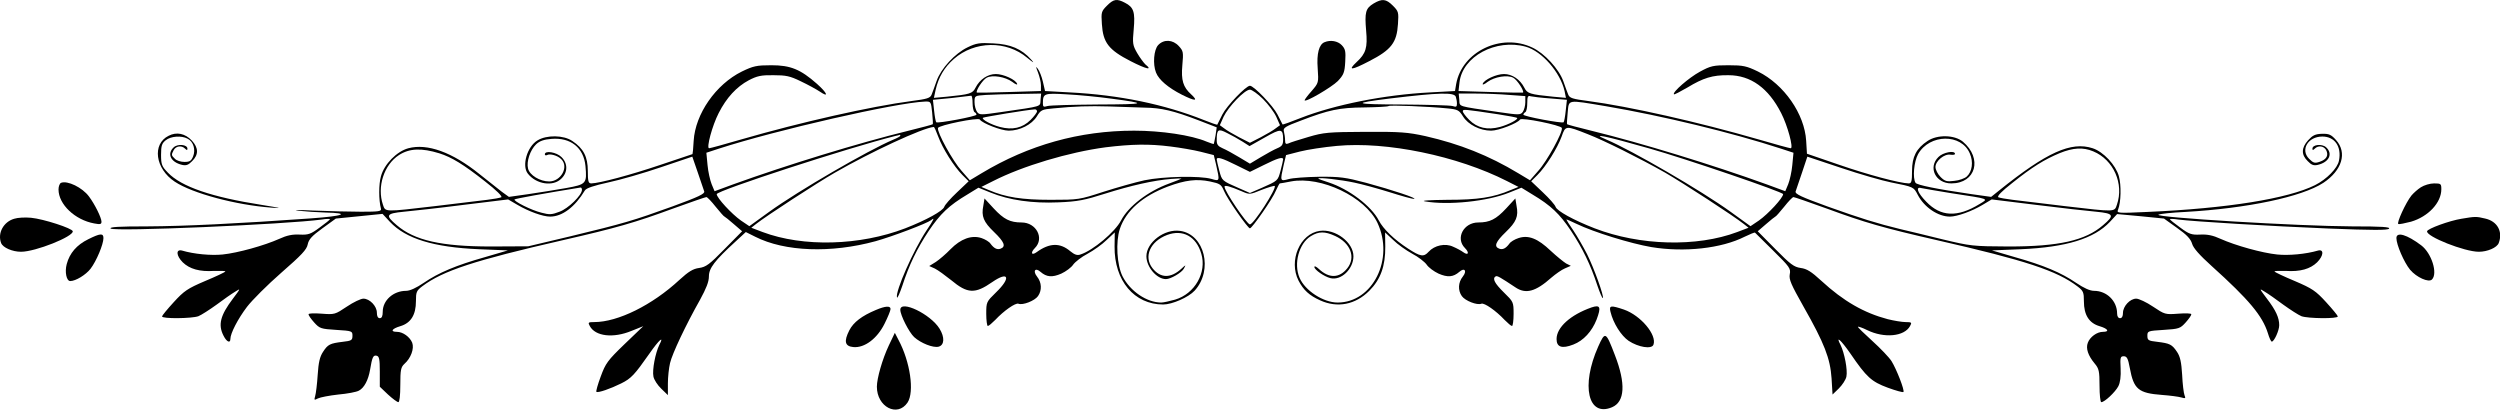
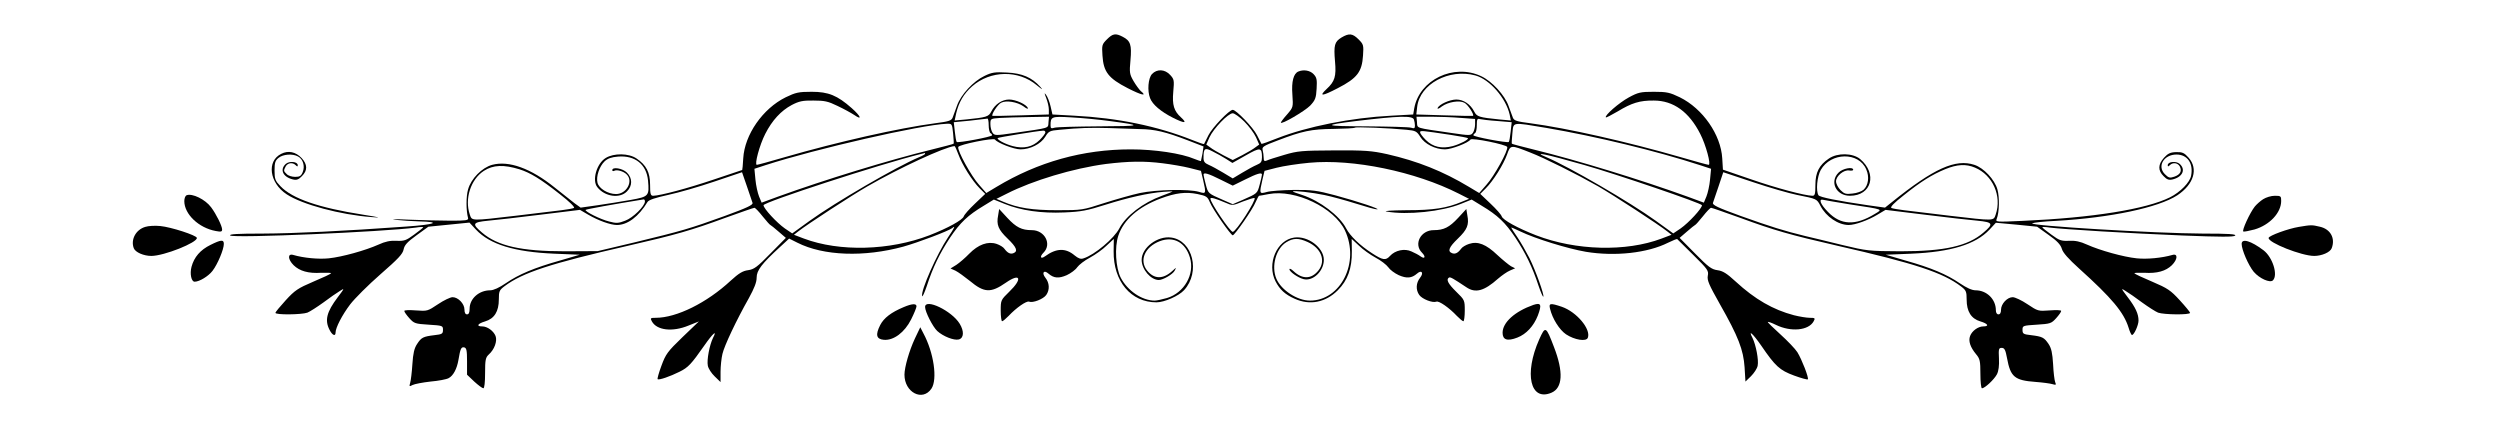
- <svg xmlns="http://www.w3.org/2000/svg" width="1280" height="210" viewBox="0 0 1280 210" class="banner">
+ <svg xmlns="http://www.w3.org/2000/svg" width="1280" height="220" viewBox="0 -20 1300 250" class="banner">
  <path d="M566.76 2.905c-2.9 2.9-3 3.4-2.6 9.4.6 9.5 3.4 13.2 14.7 19 8.2 4.2 11.6 4.9 7.5 1.6-.8-.8-2.7-3.3-4.1-5.7-2.3-4-2.5-4.9-1.8-12.2.8-8.9 0-11.3-4.5-13.6-4.2-2.2-5.8-1.9-9.2 1.5zm136.5-1.1c-4.1 2.5-4.6 4.5-3.8 13.9.8 8.7-.1 11.7-4.9 16.1-4.7 4.4-2.7 4.3 6.5-.5 11.3-5.8 14.1-9.5 14.7-19 .4-6 .3-6.5-2.6-9.4-3.5-3.5-5.5-3.7-9.9-1.1zm-110.3 21.3c-2.2 2.4-2.8 9.7-1.1 14 1.4 3.7 6.2 7.8 13.3 11.4 6.8 3.4 8.6 3.4 4.7-.2-4.1-3.7-5.2-7.2-4.5-14.9.6-6.7.5-7.3-1.8-9.8-3.1-3.4-7.7-3.6-10.6-.5zm85.2-1.5c-2.8 1.1-4.1 5.8-3.5 13.4.5 7.4.5 7.4-3.1 11.6-2 2.2-3.6 4.4-3.6 4.7 0 1.5 13.8-6.6 17-9.8 3-3.2 3.5-4.4 3.8-9.9.3-5.3.1-6.5-1.8-8.5-2-2.1-5.7-2.8-8.8-1.5z" />
  <path d="M495.46 24.205c-6.5 3.1-13.7 10.9-15.9 17.2-1 2.8-2.1 5.9-2.6 7.1-.7 1.7-2.3 2.2-10.1 3.2-21.2 2.8-56.6 10.8-87.4 19.7-8.5 2.5-15.9 4.5-16.4 4.5-1.5 0 1.6-11.6 4.9-18 4-7.9 9.2-13.5 15.4-16.8 4.2-2.2 6.4-2.7 12.6-2.6 6.4 0 8.5.4 14 3.1 3.6 1.7 8 4.1 9.8 5.3 4.8 3.3 3.9.8-1.5-4-8.4-7.4-13.5-9.5-23.3-9.5-7.6 0-9.3.4-15.1 3.2-13.4 6.6-23.9 21.8-24.7 35.5-.2 3.8-.5 6.8-.6 6.8-.1 0-7.6 2.5-16.7 5.6-15.1 5.1-30.9 9.3-35.1 9.4-1.5 0-1.8-1-1.8-6.4 0-7.2-2.2-11.5-7.9-15.3-4.5-3.1-13.2-3.2-17.9-.3-5.3 3.2-8.1 13-4.9 17 4.3 5.5 13 6.8 17.2 2.5 3.3-3.2 3.3-7.8 0-11-2.5-2.5-8.5-3.5-8.5-1.4 0 .5.5.7 1.1.4 1.4-.9 5.5.2 7.3 2.1 4 3.9-.1 11.4-6.2 11.4-4.7 0-10-3.2-10.8-6.6-.9-3.6 1.1-9.5 4.1-12.4 1.8-1.7 4-2.5 7.9-2.8 9.8-.8 16.5 4.5 17.4 13.9.8 9 .5 9.4-10 11.3-5.1.9-13.8 2.3-19.3 3.1l-9.9 1.4-3.6-2.6c-1.9-1.5-7.1-5.6-11.5-9.1-13.9-11.2-26.7-15.8-36.4-13.2-5.9 1.6-12.3 8.1-14 14.3-1.2 4.1-1.2 12.2 0 16.7.3 1.3-1.3 1.5-10.1 1.5-5.8 0-16.8-.3-24.5-.6-7.9-.4-11.2-.3-7.5.1 3.6.4 9.7.8 13.5.9 13.3.3 9.7 1.8-7.2 3-37.6 2.7-64.9 4-83.8 4.1-14.7 0-19.6.3-18.8 1.1 1.7 1.7 89.3-2.1 108.1-4.6 2.3-.4 4.2-.4 4.2-.2 0 .3-2.4 2.2-5.3 4.3-4.6 3.4-5.8 3.8-10.2 3.6-3.7-.2-6.6.4-10.5 2.2-7.6 3.4-21.2 7.2-29 8-5.9.6-14.6-.2-20.7-2-3.3-.9-3.1 2.6.3 6 3.5 3.4 8.6 4.9 16.1 4.4 3.4-.1 5.9 0 5.7.3-.2.4-4.9 2.6-10.4 4.9-8.9 3.8-10.7 5-16 10.8-3.3 3.6-6 6.9-6 7.3 0 1.3 15.3 1.1 18.6-.1 1.5-.6 5.7-3.3 9.3-5.9 3.6-2.7 7.9-5.7 9.6-6.7 2.8-1.8 2.8-1.7-1.2 3.6-6.5 8.6-7.7 13.4-4.8 19 1.6 3.2 3.5 4 3.5 1.6 0-2.8 3.8-10.2 8.5-16.4 2.6-3.4 10.5-11.3 17.6-17.5 10.3-9 13-11.8 13.5-14.5.5-2.5 2.1-4.3 7.5-8.2l6.9-5 12-1.2 11.9-1.2 3.8 4.1c8.1 8.6 22.3 13 45.6 14l14.8.6-11.6 3.4c-14.9 4.2-23.9 8-31.5 13.2-3.8 2.6-7.1 4.1-9 4.1-6.6 0-12 4.9-12 10.7 0 2.3-.5 3.3-1.5 3.3s-1.5-1-1.5-2.8c0-3.4-3.7-7.2-6.9-7.2-1.3 0-5.1 1.8-8.5 4.1-6 4-6.2 4.1-12.8 3.6-3.9-.3-6.8-.2-6.8.3 0 .6 1.3 2.4 2.9 4.2 2.8 3.1 3.4 3.3 11.3 3.8 8.1.5 8.3.6 8.3 3 0 2.3-.5 2.6-5 3.1-6.5.8-7.6 1.3-10.1 5.2-1.6 2.4-2.3 5.4-2.7 11.7-.3 4.7-.9 9.6-1.3 10.9-.6 2.1-.5 2.2 1.4 1.2 1.2-.6 5.9-1.5 10.4-2 4.6-.4 9.4-1.3 10.6-2 2.7-1.4 4.8-5.4 5.7-10.6 1.1-6.6 1.6-7.6 3.3-7.3 1.4.3 1.7 1.7 1.7 8.1v7.8l4.2 4c2.3 2.1 4.7 3.9 5.3 3.9.6 0 1-3.4 1-8.8 0-7.8.3-9.1 2.1-10.8 3.3-2.9 5.1-7.8 4-10.8-1.2-3-4.8-5.6-7.8-5.6-3.6 0-2.7-1.6 1.7-2.9 5.4-1.6 8-5.8 8-12.8 0-4.7.3-5.4 3.2-7.6 10.6-8 26.9-13.3 71.9-23.6 27.9-6.4 36.9-9 56.5-16.2 8.9-3.2 16.6-5.9 17.1-5.9s2.6 2.2 4.8 5c2.2 2.7 4.2 5 4.5 5 .3.1 2.4 1.8 4.7 3.8l4.3 3.7-9 9.1c-7.7 7.9-9.5 9.2-13 9.7-3.1.4-5.4 1.8-10.1 6.1-13.9 12.9-31.5 21.6-43.6 21.6-3.1 0-3.3.2-2.3 2 2.8 5.3 12 6.4 21.4 2.5l6-2.4-9.6 9.2c-8.7 8.4-9.7 9.8-12.2 16.6-1.5 4-2.5 7.6-2.2 7.8.7.7 7.3-1.6 12.7-4.3 5.1-2.5 6.9-4.5 14.4-15.2 5-7.2 7.8-9.6 5.1-4.5-2 4.1-3.7 12.8-3 16.2.3 1.6 2.1 4.4 4 6.2l3.4 3.3v-6c0-3.2.5-7.9 1.1-10.4 1.1-4.8 8.1-19.6 15.4-32.5 3.1-5.7 4.5-9.1 4.5-11.9 0-4.2 2.9-8 13.7-17.9l5.2-4.8 4.8 2.4c15.2 7.7 38.9 8.5 61.6 2.3 8.6-2.4 26.3-9.1 28.5-10.8 2-1.7 1.4-.3-2.4 5.3-6.6 9.9-16.1 31.3-15.1 34.3.2.6 1.4-2.1 2.7-5.9 3.5-10.8 7.5-19 13.5-28.1 5.9-8.8 10.4-13.1 19.8-18.7l5.7-3.5 6.2 2.5c9.6 3.9 21.5 5.6 34.8 5 9.8-.4 13.3-1.1 24-4.5 13-4.1 24.8-6.8 33.8-7.5 2.8-.2 5.2-.3 5.2-.2 0 .1-2.8 1.3-6.2 2.5-11 4-21 11.7-24.8 19-3 5.8-14.4 15.4-20.8 17.4-1.6.6-3 .1-5.2-1.7-5.2-4.4-10.6-4.3-17.2.5-2.6 1.9-3.3.3-.9-2.1 5-5 .7-13.1-6.8-13.1-5.9 0-9.1-1.6-14.3-7.2l-4.7-5.1-.6 3.7c-1.1 5.5.1 8.3 5.5 13.5 5.2 5 6.2 7.4 3.4 8.5-1.8.7-3.4-.1-5.2-2.5-.6-1-2.8-2.3-4.6-2.9-5.1-1.7-10.7.4-15.9 5.7-2.3 2.4-5.7 5.3-7.5 6.5l-3.4 2.1 2.9 1.3c1.6.8 5.3 3.5 8.3 5.9 8.4 7 12.2 7.2 21.1 1 8.4-5.8 9.7-2.2 1.9 5.3-4.9 4.8-5 4.9-5 11 0 3.4.4 6.2.8 6.2.5 0 2.1-1.4 3.8-3.1 4.4-4.7 10.4-8.9 11.9-8.3 2.2.9 8.3-1.5 10-3.9 2.1-3 1.9-7-.5-10-2.3-2.9-.9-4.8 1.8-2.4 3.1 2.7 6 2.9 10.6.9 2.4-1.1 5.2-3.2 6.1-4.6 1-1.4 4.3-4 7.4-5.6 3.1-1.7 7.5-4.8 9.7-7l4.2-3.9-.1 7.2c-.2 17.5 10.1 29.7 24.9 29.7 4.6 0 13-3.7 16.1-7.1 9.6-10.5 5.1-28.9-7.5-30.6-8-1.1-17.2 5.9-17.2 13 0 5.5 5.3 11.7 10 11.7 2.4 0 8.1-3.3 9.2-5.4 1.1-2.1 1.1-2.1-1.3.1-5.5 5-10.7 4.9-14.8-.3-4.6-5.9-1.2-13.7 7.5-17 8-3 14.9.7 17.5 9.6 2.9 9.6-3.3 20.5-13.4 23.5-2.8.8-6 1.5-7.1 1.5-7.4 0-15.9-5.8-19.8-13.4-2.9-5.7-3.6-17.7-1.4-24.3 3.1-9.3 11.6-16.8 24.6-21.7 8.9-3.3 14.7-4 21.5-2.6 5.2 1.1 5.8 1.5 7.2 4.8 1.6 4 12.2 19.2 13.3 19.2 1.1 0 11.7-15.2 13.3-19.3.9-2 1.8-3.7 2-3.7.2 0 2.8-.4 5.7-1 15.4-2.9 38 7.9 44.3 21.2 8.7 18.5-2.4 40.8-20.4 40.8-7.3 0-16.7-6.1-19.5-12.7-3.1-7.2-.3-17.6 5.8-21.3 4.1-2.5 7.1-2.5 12.4-.1 7.9 3.6 10.7 10.9 6.3 16.5-4.1 5.2-9.4 5.3-14.6.4-1.3-1.2-2.3-1.7-2.3-1 0 1.4 5 4.9 8.2 5.7 5.5 1.4 11.8-4.7 11.8-11.2 0-7.1-9.2-14.1-17.2-13-10.2 1.4-16.1 15.3-10.9 25.5 2.5 4.8 5.5 7.6 11.1 10.1 8.8 4 18 2.2 25.1-4.9 5.8-5.8 8.3-12.7 8.2-22.7l-.1-7.2 4.2 3.9c2.2 2.2 6.6 5.3 9.7 7 3.1 1.6 6.4 4.2 7.4 5.6.9 1.4 3.7 3.5 6.1 4.6 4.6 2 7.5 1.8 10.6-.9 2.7-2.4 4.1-.5 1.8 2.4-2.4 3-2.6 7-.5 10 1.7 2.4 7.8 4.8 10 3.9 1.5-.6 7.5 3.6 11.9 8.3 1.7 1.7 3.3 3.1 3.8 3.1.4 0 .8-2.8.8-6.2 0-6.1-.1-6.2-5-11-4.7-4.6-6-7.1-4.2-8.2.8-.5 2.4.5 10.1 5.6 5.3 3.6 10.3 2.3 18.5-5 2.1-1.8 5.2-4 6.9-4.7l3-1.3-2.4-1.2c-1.3-.8-4.9-3.7-7.9-6.5-6.6-6.3-11.4-8.2-16.5-6.5-1.9.6-4.1 1.9-4.7 2.9-1.8 2.4-3.4 3.2-5.2 2.5-2.8-1.1-1.8-3.5 3.4-8.5 5.4-5.2 6.6-8 5.5-13.5l-.6-3.7-4.7 5.1c-5.2 5.6-8.4 7.2-14.3 7.2-7.5 0-11.8 8.1-6.8 13.1 2.4 2.4 1.7 4-.9 2.1-.9-.7-3.3-2-5.2-2.8-4-1.9-9.5-.7-12.5 2.6-2.5 2.8-4.2 2.5-10.5-1.6-7.1-4.6-12.7-10-15-14.4-3.8-7.4-15.3-16.1-25.7-19.5-2.9-.9-5.3-1.8-5.3-2 0-.7 11.5.6 18.5 2.1 3.9.8 11.9 3 18 4.9 6 1.9 11.6 3.5 12.5 3.4 2.3-.1-11.2-4.6-24.5-8.2-10.5-2.8-13.5-3.2-24-3.1-6.6.1-13.7.6-15.7 1.2-4.4 1.2-4.4 1.1-2.5-7.3l1.2-5 7-1.8c3.9-1 12.4-2.3 19-2.9 25.4-2.4 61.7 5.1 87.1 18l5.9 3-4 1.6c-8.9 3.8-16.7 5-32.4 5-9 .1-13.8.4-11.5.8 11.9 2.1 32.1 0 43.2-4.5l6.2-2.5 5.7 3.5c9.4 5.6 13.9 9.9 19.7 18.6 5.9 8.9 10 17.3 13.5 28 1.3 3.8 2.5 6.6 2.8 6.4.7-.8-4.5-15.3-8.1-22.5-1.9-3.7-5-9.1-7-12.1-2-2.9-3.6-5.4-3.6-5.6 0-.2 2.3.8 5.2 2.2 8.9 4.3 27.8 10.1 38.3 11.9 17 2.8 35.9.7 47.8-5.3 2.7-1.3 5.1-2.3 5.3-2.1.2.2 4.4 4.3 9.4 9.3 8.3 8.2 9 9.1 8.4 12-.5 2.7.7 5.3 7 16.5 10.8 19 13.7 26.6 14.4 36.8l.5 8.3 3.2-3.1c1.8-1.8 3.6-4.5 3.9-6.1.7-3.4-1-12.1-3-16.2-2.7-5.1.1-2.7 5.1 4.5 8.2 12 10.7 14.3 19.1 17.4 4.1 1.5 7.7 2.5 8 2.2.7-.8-3.5-11.6-6.1-15.8-1.2-1.9-5.7-6.6-9.9-10.4-4.2-3.8-7.5-7-7.3-7.2.2-.2 2.3.5 4.7 1.7 8.8 4.3 19.1 3.3 22-2.1 1-1.8.8-2-2.3-2-1.8 0-6-.7-9.2-1.5-12.1-3.2-22.6-9.2-33.9-19.6-5.2-4.8-7.5-6.2-10.6-6.6-3.5-.5-5.3-1.9-13-9.7l-9-9.1 4.3-3.7c2.3-2 4.4-3.7 4.7-3.8.3 0 2.3-2.3 4.5-5 2.2-2.8 4.3-5 4.8-5s8.2 2.7 17.1 5.9c19.6 7.2 28.6 9.8 56.5 16.2 45.2 10.3 61.3 15.6 71.9 23.7 2.9 2.2 3.2 3 3.2 7.6 0 6.9 2.6 11.1 8 12.7 4.4 1.3 5.3 2.9 1.7 2.9-3 0-6.6 2.6-7.7 5.6-1.1 2.9.1 6.5 3.5 10.6 2.2 2.6 2.5 3.9 2.5 11.4 0 4.6.4 8.4.9 8.4 1.7 0 7.1-5.1 8.7-8.1 1-1.9 1.4-5.1 1.2-9.2-.3-5.6-.1-6.2 1.6-6.2 1.6 0 2.2 1.1 3.1 6 2 10.9 4.4 12.9 16.5 13.8 4.1.3 8.6.9 9.9 1.3 2.1.6 2.3.5 1.6-1.2-.4-1-1-5.7-1.2-10.4-.4-6.5-1-9.3-2.6-11.7-2.6-3.9-3.7-4.4-10.2-5.2-4.5-.5-5-.8-5-3.1 0-2.4.2-2.5 8.3-3 7.9-.5 8.5-.7 11.3-3.8 1.6-1.8 2.9-3.6 2.9-4.2 0-.5-2.9-.6-6.7-.3-6.7.5-6.9.4-12.9-3.6-3.4-2.3-7.3-4.1-8.6-4.1-3.2 0-6.8 3.9-6.8 7.3 0 1.7-.5 2.7-1.5 2.7-.9 0-1.5-.9-1.5-2.4 0-6.4-5.3-11.6-11.8-11.6-2.1 0-5.2-1.4-9.2-4.1-7.6-5.2-16.6-9-31.5-13.2l-11.6-3.4 14.8-.6c23.2-1 37.5-5.4 45.6-14l3.7-4 12 1.1 12 1.2 6.7 4.8c5 3.5 7 5.7 7.7 8.1.6 2.2 3.8 5.8 10 11.4 19.2 17.3 26 25.5 28.8 34.4.7 2.4 1.6 4.3 2 4.3 1.2 0 3.8-5.7 3.8-8.4 0-3.8-1.7-7.6-6.3-13.6-4-5.3-4-5.4-1.2-3.6 1.7 1 6 4 9.6 6.7 3.6 2.6 7.8 5.3 9.3 5.9 3.3 1.2 18.6 1.4 18.6.1 0-.4-2.7-3.7-6-7.3-5.3-5.8-7.1-7-16-10.8-5.5-2.3-10.2-4.5-10.4-4.9-.2-.3 2.3-.4 5.7-.3 7.5.5 12.6-1 16.1-4.4 3.4-3.4 3.6-6.9.4-6-6.2 1.8-14.9 2.6-20.8 2-7.8-.8-21.4-4.6-29-8-3.9-1.8-6.8-2.4-10.5-2.2-4.4.2-5.6-.2-10.2-3.6-2.9-2.1-5.3-4-5.3-4.3 0-.2 1.9-.2 4.3.2 7.9 1 47.1 3.4 77 4.6 22.5.9 30.1.9 30.9.1.9-.9-3.7-1.2-18.8-1.2-27.2-.1-102-4.6-99.2-6 .7-.4 6.9-1.1 13.8-1.4 31.6-1.8 59.6-7.7 70.6-14.9 9.6-6.4 12.3-15.4 6.5-21.9-2.5-2.8-3.6-3.3-7.2-3.2-3.5.1-4.8.8-7.1 3.3-3.5 3.9-3.6 7.4-.2 10.7 1.9 2 3.1 2.4 5.2 1.9 5.8-1.4 7.8-5.7 4.2-9-2.1-1.9-7-1.4-7 .7 0 .9.3.9 1.2 0 1.8-1.8 4.6-1.4 5.8.7 1.4 2.7.3 4.8-3.2 6-2.6.9-3.3.7-5.5-1.5-4.6-4.6-.6-11.4 6.8-11.4 6.3 0 9.9 5.1 8.5 12.3-.7 3.9-6.3 9.6-12.3 12.6-13.9 6.9-44.9 11.9-85.7 13.7-15.4.7-15.9.7-15.1-1.2 1.5-3.7 1.7-12.5.4-17.1-1.6-5.7-7.9-12.5-13.4-14.3-11-3.6-23.5 2-48 21.7l-4 3.2-10-1.4c-18-2.6-28-4.7-28.7-5.8-1.6-2.5-.8-10.9 1.3-14.7 5.9-10.4 22.2-10.6 26.5-.3 1.9 4.3 1.2 9.3-1.6 11.8-1 .9-3.9 2-6.4 2.2-3.8.5-4.8.2-7-2-1.4-1.4-2.6-3.7-2.6-5.1 0-3.1 4.6-6.9 7.7-6.3 1.3.2 2.3 0 2.3-.4 0-2-6.2-.8-8.5 1.6-5.4 5.3-1.5 13.5 6.6 13.5 12.6 0 16.1-12.8 5.9-21.4-4.3-3.5-13.1-3.7-18.1-.3-5.7 3.8-7.9 8.1-7.9 15.3 0 5.4-.3 6.4-1.7 6.4-4.6-.1-21.1-4.5-35.8-9.6l-16.3-5.6-.4-6.6c-.8-13.7-11.3-28.9-24.7-35.5-5.8-2.8-7.5-3.2-15.1-3.2-7.7 0-9.1.3-14.6 3.3-5.7 3.1-14.3 10.6-13.3 11.6.2.2 3.3-1.4 6.9-3.5 8.1-4.9 12.8-6.4 21-6.3 11.4 0 20.5 6.6 27 19.4 3.3 6.4 6.4 18 4.9 18-.5 0-7.9-2-16.4-4.5-30.8-8.9-66.2-16.9-87.4-19.7-7.8-1-9.4-1.5-10.1-3.2-.5-1.2-1.6-4.2-2.5-6.8-2.2-6.3-9.7-14.5-16-17.4-15.9-7.5-35.9 2.1-38.9 18.7l-.6 3.6-12.7.7c-23.5 1.2-48.9 6.3-66.3 13.1-5 2-9.2 3.5-9.3 3.3-.1-.1-1.3-2.5-2.6-5.1-2.2-4.4-12.1-14.7-14.1-14.7s-11.9 10.3-14.1 14.7l-2.6 5.2c-.1.2-3.3-.9-7-2.4-20.1-8-43.1-12.8-68.6-14.1l-12.6-.7-1.1-4.8c-.6-2.6-1.8-5.6-2.6-6.6-1.1-1.5-1.1-1.1.1 1.9.8 2.1 1.5 5 1.5 6.6v2.9l-16.2.5c-9 .3-16.4.4-16.6.3-.8-.7 3-6.6 5-7.6 2.9-1.6 9.5-.5 13.1 2.1 1.6 1.3 2.8 1.7 2.5 1-.7-2.1-7-5-10.9-5-4.1 0-8.2 2.7-10.4 7-1.5 3-2.8 3.4-14.7 4.6l-6.6.6.9-4.2c1.5-6.4 4.4-11.4 9.3-15.7 10.6-9.3 26.9-9.6 37.6-.6 3.3 2.7 3.8 2.9 2 .9-4.9-5.5-10.6-7.9-19.4-8.3-7-.4-8.8-.1-13.1 2zm285.7-.3c8.3 2.3 17.7 13.1 19.9 22.7l.7 3.5-6.6-.6c-11.9-1.2-13.2-1.6-14.7-4.6-2.2-4.3-6.3-7-10.4-7-3.9 0-10.2 2.9-10.9 5-.3.7.9.3 2.5-1 3.6-2.6 10.2-3.7 13.1-2.1 2 1 5.8 6.9 5 7.6-.2.1-7.7 0-16.7-.3l-16.3-.5.5-4.4c1.5-13.3 18.6-22.5 33.9-18.3zm-134.5 26.8c2.7 2.7 5.7 6.7 6.8 9.1l1.9 4.3-2.2 1.6c-1.2 1-4.7 3-7.7 4.6l-5.5 2.8-5.5-2.8c-3-1.6-6.5-3.6-7.7-4.6l-2.2-1.6 1.9-4.3c2.4-5.1 10.8-13.9 13.5-13.9 1 0 4.1 2.2 6.7 4.8zm-113.9.4c-.3 3.7 1.5 3.1-20.3 6.3-10.3 1.5-11 1.5-12.2-.1-.7-1-1.3-3.2-1.3-5 0-3.3 0-3.3 5.8-3.7 3.1-.2 10.8-.4 17-.5l11.3-.2-.3 3.2zm36.2-.6c19.1 2.5 18.2 2.9-6.8 3-13 .1-24.7.4-25.9.8-1.9.6-2.3.4-2.3-1.3 0-5.2.5-5.4 12.2-4.7 6.1.3 16.3 1.3 22.8 2.2zm176.4-1c.3.9.6 2.5.6 3.5 0 1.7-.4 1.9-2.2 1.3-1.3-.4-13-.7-26-.8-25.1-.1-26.1-.6-5.9-3.1 25-3 32.6-3.2 33.5-.9zm27.4-.9 8.2.6v3.2c0 1.7-.6 3.9-1.3 4.9-1.2 1.6-1.9 1.6-12.2.1-21.8-3.2-20-2.6-20.3-6.3l-.3-3.2h8.8c4.8 0 12.5.3 17.1.7zm-274.8 4.2c0 2.2.5 4.3 1 4.6.6.3 1 .9 1 1.3 0 .9-19.9 4.6-20.6 3.9-.3-.3-.8-3-1.1-6l-.6-5.5 9.4-.9c5.2-.6 9.7-1.1 10.2-1.2.4 0 .7 1.7.7 3.8zm295.9-2.4 8.4.7-.6 5.5c-.3 3-.8 5.7-1.1 6-.7.7-20.6-3-20.6-3.9 0-.4.5-1 1-1.3.6-.3 1-2.4 1-4.6 0-3.4.3-4 1.8-3.5.9.2 5.5.8 10.1 1.1zm-316.6 7.2c.3 3.2.5 5.9.3 6-.1.2-5.8 1.7-12.7 3.4-25.3 6.2-62.1 17.5-89.5 27.4l-9.5 3.5-1.5-3.6c-.8-2-1.8-6.4-2.1-9.8l-.6-6.3 6.4-2.1c29.3-9.5 90.6-23.5 105.5-24.1 3.1-.1 3.1 0 3.7 5.6zm345.1-3.2c28.8 4.9 64.4 13.5 89.5 21.7l6.4 2.1-.6 6.3c-.3 3.4-1.3 7.8-2.1 9.8l-1.5 3.6-9.5-3.5c-27.4-9.9-64.2-21.2-89.5-27.4-6.9-1.7-12.6-3.2-12.7-3.4-.2-.1 0-2.8.3-6 .7-6.8-.7-6.6 19.7-3.2zm-236.4.7c8.7.1 14.9 1.6 27.7 6.5l9.3 3.6-.6 4.1c-.4 2.2-.8 4.2-.9 4.4-.1.1-1.8-.4-3.7-1.2-7.7-3.3-23.3-5.6-37.1-5.6-27.9 0-54 7.3-78.1 21.8l-6 3.6-4.2-4.8c-4.4-4.8-12.8-20-12.1-22 .5-1.4 20.6-5.5 21.4-4.3 1.2 1.9 11 5.7 14.8 5.7 5.7 0 11.8-3.1 14.4-7.3 2-3.3 2.6-3.6 8.4-4.1 11.3-1.1 18.1-1.3 28.7-1 5.8.2 13.9.5 18 .6zm155.2.4c5.2.5 5.9.9 7.9 4.1 2.6 4.2 8.7 7.3 14.4 7.3 3.8 0 13.6-3.8 14.8-5.7.8-1.2 20.9 2.9 21.4 4.3.7 2-7.7 17.2-12.1 22l-4.2 4.8-6-3.6c-15.1-9.1-30-15-47.5-19-9.1-2-12.9-2.3-30.9-2.2-18.9.1-21.2.3-29 2.6-4.7 1.4-9.3 2.8-10.2 3.3-1.4.6-1.8.2-1.8-1.6 0-1.3-.3-3.3-.6-4.5-.5-1.8.5-2.5 8.8-5.6 14.1-5.4 19.5-6.6 32.4-6.7 6.5-.1 12.1-.4 12.4-.7.5-.6 20.1.2 30.2 1.2zm-210.2 1.5c0 .6-1.5 2.6-3.3 4.4-4.1 4.1-9.3 5.3-15.7 3.6-4.6-1.2-9.5-3.9-8.7-4.7.4-.4 22.8-4.1 26.5-4.3.6-.1 1.2.4 1.2 1zm236 1.5c5.1.8 9.6 1.6 9.8 1.9.7.7-4.4 3.4-8.8 4.6-6.4 1.7-11.6.5-15.7-3.6-1.8-1.8-3.3-3.8-3.3-4.4 0-1.2.6-1.1 18 1.5zm-286.6 11.4c2.2 6 8 15.3 12.4 19.7l3.2 3.2-6 5.7c-3.3 3.1-6.2 6.4-6.5 7.4-.7 2.1-9.2 6.8-20 11-23.2 8.9-52.2 9.7-73 1.9l-5.8-2.2 2.4-1.9c5.2-4.1 31-20.9 40.4-26.3 18.4-10.6 44.9-22.9 50.6-23.4.3-.1 1.3 2.2 2.3 4.9zm332.6-1.2c8.3 3.2 26.9 12.5 39.6 19.7 9.3 5.4 35 22.1 40.3 26.3l2.4 1.9-5.8 2.2c-20.7 7.8-49.9 7-73-1.9-10.8-4.2-19.3-8.9-20-11-.3-1-3.2-4.3-6.5-7.4l-6-5.7 3.2-3.2c4.4-4.4 10.2-13.7 12.4-19.7 2-5.7 2-5.7 13.4-1.2zm-176.8 3.8 3.6 2.3 7.8-4.4c8.4-4.8 9.4-4.7 9.4 1.1 0 2.6-.6 3.4-3 4.4-1.7.7-5.5 2.8-8.5 4.6l-5.5 3.3-5.5-3.3c-3-1.8-6.8-3.9-8.5-4.6-2.3-1-3-1.9-3-4 0-5.7.7-6.2 5.3-3.8 2.3 1.1 5.8 3.1 7.9 4.4zm-175.2-3c0 .3-1.6 1.2-3.6 2-13 5.5-48.5 26.1-63.6 37l-10.1 7.3-4.3-2.9c-4.7-3.3-12.4-11.6-12.4-13.5 0-1.8 67.5-23.8 91.5-29.8 1.1-.2 2.1-.5 2.3-.6.1 0 .2.1.2.5zm383.5 6.5c18.7 5.3 68.5 22.3 68.5 23.4 0 1.9-7.7 10.2-12.4 13.5l-4.3 2.9-10.1-7.3c-15.1-10.9-50.6-31.5-63.6-37-8.6-3.6-.9-2 21.9 4.5zm-245.2-1c4.9.6 11.9 1.8 15.5 2.7l6.7 1.7 1.2 5c1.9 8.4 1.9 8.5-2.4 7.2-5.9-1.7-24.7-1.3-34.3.7-4.6 1-14.1 3.7-21 5.9-12.3 4-12.7 4.1-27 4.1-14.7 0-23.1-1.3-31.7-5l-3.8-1.6 6-3c15.1-7.7 38.8-14.8 57.7-17.3 13.2-1.6 22.1-1.8 33.1-.4zm-374.3 3.5c6.3 2 12.4 5.7 23.4 14.4 5.8 4.5 9 7.7 8.3 8.1-.7.3-3.9.9-7.2 1.3-3.3.4-15.2 1.8-26.5 3.2-26.5 3.1-25.6 3.1-26.9-.7-3.1-9.1.5-20.4 8.2-25.4 5.4-3.5 11.6-3.7 20.7-.9zm846.8-1c10.4 4.3 15.8 16.6 12.1 27.3-1.3 3.8-.4 3.8-26.9.7-11.3-1.4-23.2-2.8-26.5-3.2-3.3-.4-6.6-1-7.3-1.3-.8-.5 1.6-3 7.1-7.3 10.2-8.2 16.6-12.1 24.3-15.3 6.9-2.8 12-3.1 17.2-.9zm-711.2 20.5c.4 1.2-2.9 2.8-16.3 7.7-20.2 7.3-24.6 8.6-52.3 15.3l-21.5 5.1-19 .1c-25.5 0-39.2-3.1-48.3-10.9-6-5.1-5.6-6 3.6-6.9 4.2-.4 18-1.9 30.5-3.5l22.9-2.8 4.8 2.8c5.8 3.4 13 6 16.7 6 6.2 0 12.7-4.9 17.8-13.4.7-1.2 4.7-2.5 12-4.1 6.1-1.3 18.2-4.8 27-7.8l16-5.4 2.8 8.1c1.5 4.5 3 8.8 3.3 9.7zm607.7-4.6c11.6 2.3 11.5 2.3 13.6 6.3 3.3 6.4 10.4 11.2 16.5 11.2 3.7 0 11.4-2.8 16.7-6l4.7-2.8 22.8 2.8c12.6 1.6 26.4 3.1 30.7 3.5 9.1.9 9.5 1.8 3.5 6.9-9.1 7.9-22.8 10.9-48.3 10.9-18.4-.1-19.5-.2-34-3.7-8.2-2-17.9-4.4-21.5-5.2-11.9-2.9-20.3-5.5-37.3-11.6-13.5-4.9-16.7-6.4-16.3-7.7.3-.9 1.8-5.2 3.3-9.7l2.7-8.1 17.4 5.8c9.5 3.2 21 6.5 25.5 7.4zm-335.4-8.9 7.1 3.5 7.1-3.5c7-3.5 9.9-4.4 9.9-2.9 0 .5-.6 3-1.3 5.7-1.4 5.3-1.3 5.2-9.9 9l-5.8 2.5-5.7-2.5c-8.7-3.8-8.6-3.7-10-9-.7-2.7-1.3-5.2-1.3-5.7 0-1.5 2.9-.6 9.9 2.9zm2.8 13.4c4.1 1.8 4.2 1.8 10.3-.7 3.4-1.3 6.4-2.2 6.7-2 1.1 1.2-10.8 19.7-12.7 19.7-1.5 0-13-17-13-19.3 0-1 2.8-.2 8.7 2.3zm-337.7-.7c0 2.7-7 9.6-11.5 11.2-3.8 1.5-5.2 1.6-9.2.5-5.1-1.2-14.6-6-13.8-6.8.4-.4 15.8-3.2 33.8-6.1.4 0 .7.5.7 1.2zm701 1.7c20.2 3.1 19.3 2.7 14.5 5.6-11.3 6.9-19.8 6.5-27.2-1.2-4.5-4.6-5.7-7.9-2.5-7 .9.2 7.8 1.4 15.2 2.6z" />
  <path d="M86.36 69.505c-8.6 4.2-6.9 16.9 3.1 23.5 9 6 31.5 12 49.5 13.3 6 .5 5 .2-5-1.4-25.6-4-41.1-9.3-48-16.5-3.1-3.2-3.5-4.2-3.5-9.1 0-4.7.4-5.9 2.4-7.5 2.6-2.1 8.1-2.5 11.2-.8 3 1.5 4.2 5.7 2.8 9.1-.9 2.3-1.8 2.8-4.4 2.8-1.9 0-4.1-.7-4.9-1.6-1.9-1.8-1.9-2-.6-4.5 1.2-2.1 4-2.5 5.8-.7.9.9 1.2.9 1.2 0 0-2.1-4.9-2.6-7-.7-3.6 3.3-1.6 7.6 4.2 9 2.1.5 3.3.1 5.2-1.9 3.4-3.3 3.3-6.8-.1-10.5-3.5-3.7-7.8-4.6-11.9-2.5zm-55.1 24.1c-.7.3-1.3 1.8-1.3 3.4 0 7.6 8.4 15.6 18.3 17.4 3.1.6 3.7.4 3.7-.9 0-2-3.4-8.9-6.4-12.9-3.4-4.6-11-8.3-14.3-7zm1208.2 2.3c-1.6 1-3.8 3-4.8 4.2-2.9 3.6-7.8 14.3-6.7 14.6.5.2 3.4-.4 6.5-1.2 8.8-2.6 15.5-9.7 15.5-16.6 0-2.8-.2-3-3.7-3-2.1 0-5.1.9-6.8 2zm-1232.2 16.1c-5.5 1.6-8.6 7.4-6.7 12.4.9 2.4 5.8 4.5 10.2 4.5 7.4 0 26.9-7.8 26.5-10.5-.2-1.5-15-6.3-21.3-6.9-3-.3-6.9-.1-8.7.5zm1253 0c-6.2 1-17.4 5.1-17.6 6.4-.5 2.7 19.2 10.5 26.5 10.5 4.4 0 9.3-2.1 10.2-4.5 2.2-5.8-.7-11.1-6.9-12.5-4.6-1.1-5.1-1.1-12.2.1zm-1215.1 10.5c-5.9 2.9-9.5 7.1-11 12.7-1.1 4.1-.1 8.7 1.8 8.7 2.8 0 8-3.2 10.4-6.3 3-3.9 6.6-12.5 6.6-15.7 0-2.6-1.6-2.5-7.8.6zm1181.8-.6c0 3.4 3.9 12.4 7 16.2 3.3 3.9 9.5 6.7 11.2 5 3.1-3.1-.2-13.5-5.5-17.5-7.3-5.5-12.7-7.1-12.7-3.7zm-412.1 35.5c-10.8 3.8-17.9 10.2-17.9 16.2 0 4.1 2.7 5.1 8.6 2.8 5.2-2 9.5-6.7 11.9-12.8 2.4-6.4 1.9-7.7-2.6-6.2zm-366.4 1.3c-7.2 3-11.5 6.3-13.6 10.4-2.9 5.7-2.3 8.2 2.1 8.6 5.7.5 12.1-4.3 15.9-11.9 1.7-3.4 3.1-6.8 3.1-7.6 0-1.7-2.6-1.6-7.5.5zm12.5-.1c0 2.8 4.5 11.6 7.1 14 3.4 3.1 9.7 5.6 12.5 4.9 3-.8 3.2-4.8.5-9.2-4.6-7.5-20.1-14.9-20.1-9.7zm363.6 1c1.4 5.9 5.5 12.3 9.3 14.9 5 3.3 11.8 4.4 12.7 2 1.9-5-6.5-15-15.1-18-6.8-2.3-7.7-2.1-6.9 1.1zm-369.5 17.3c-3.3 7-6.1 16.8-6.1 21.1 0 10.3 10.5 15.8 15.7 8.1 3.6-5.4 1.4-20.9-4.7-32.2l-1.8-3.5-3.1 6.5zm363.2.6c-8.9 20-5.2 36.2 7.1 31 6.6-2.8 7.1-12.1 1.5-26.6-4.7-12.3-5-12.4-8.6-4.4z" />
</svg>
